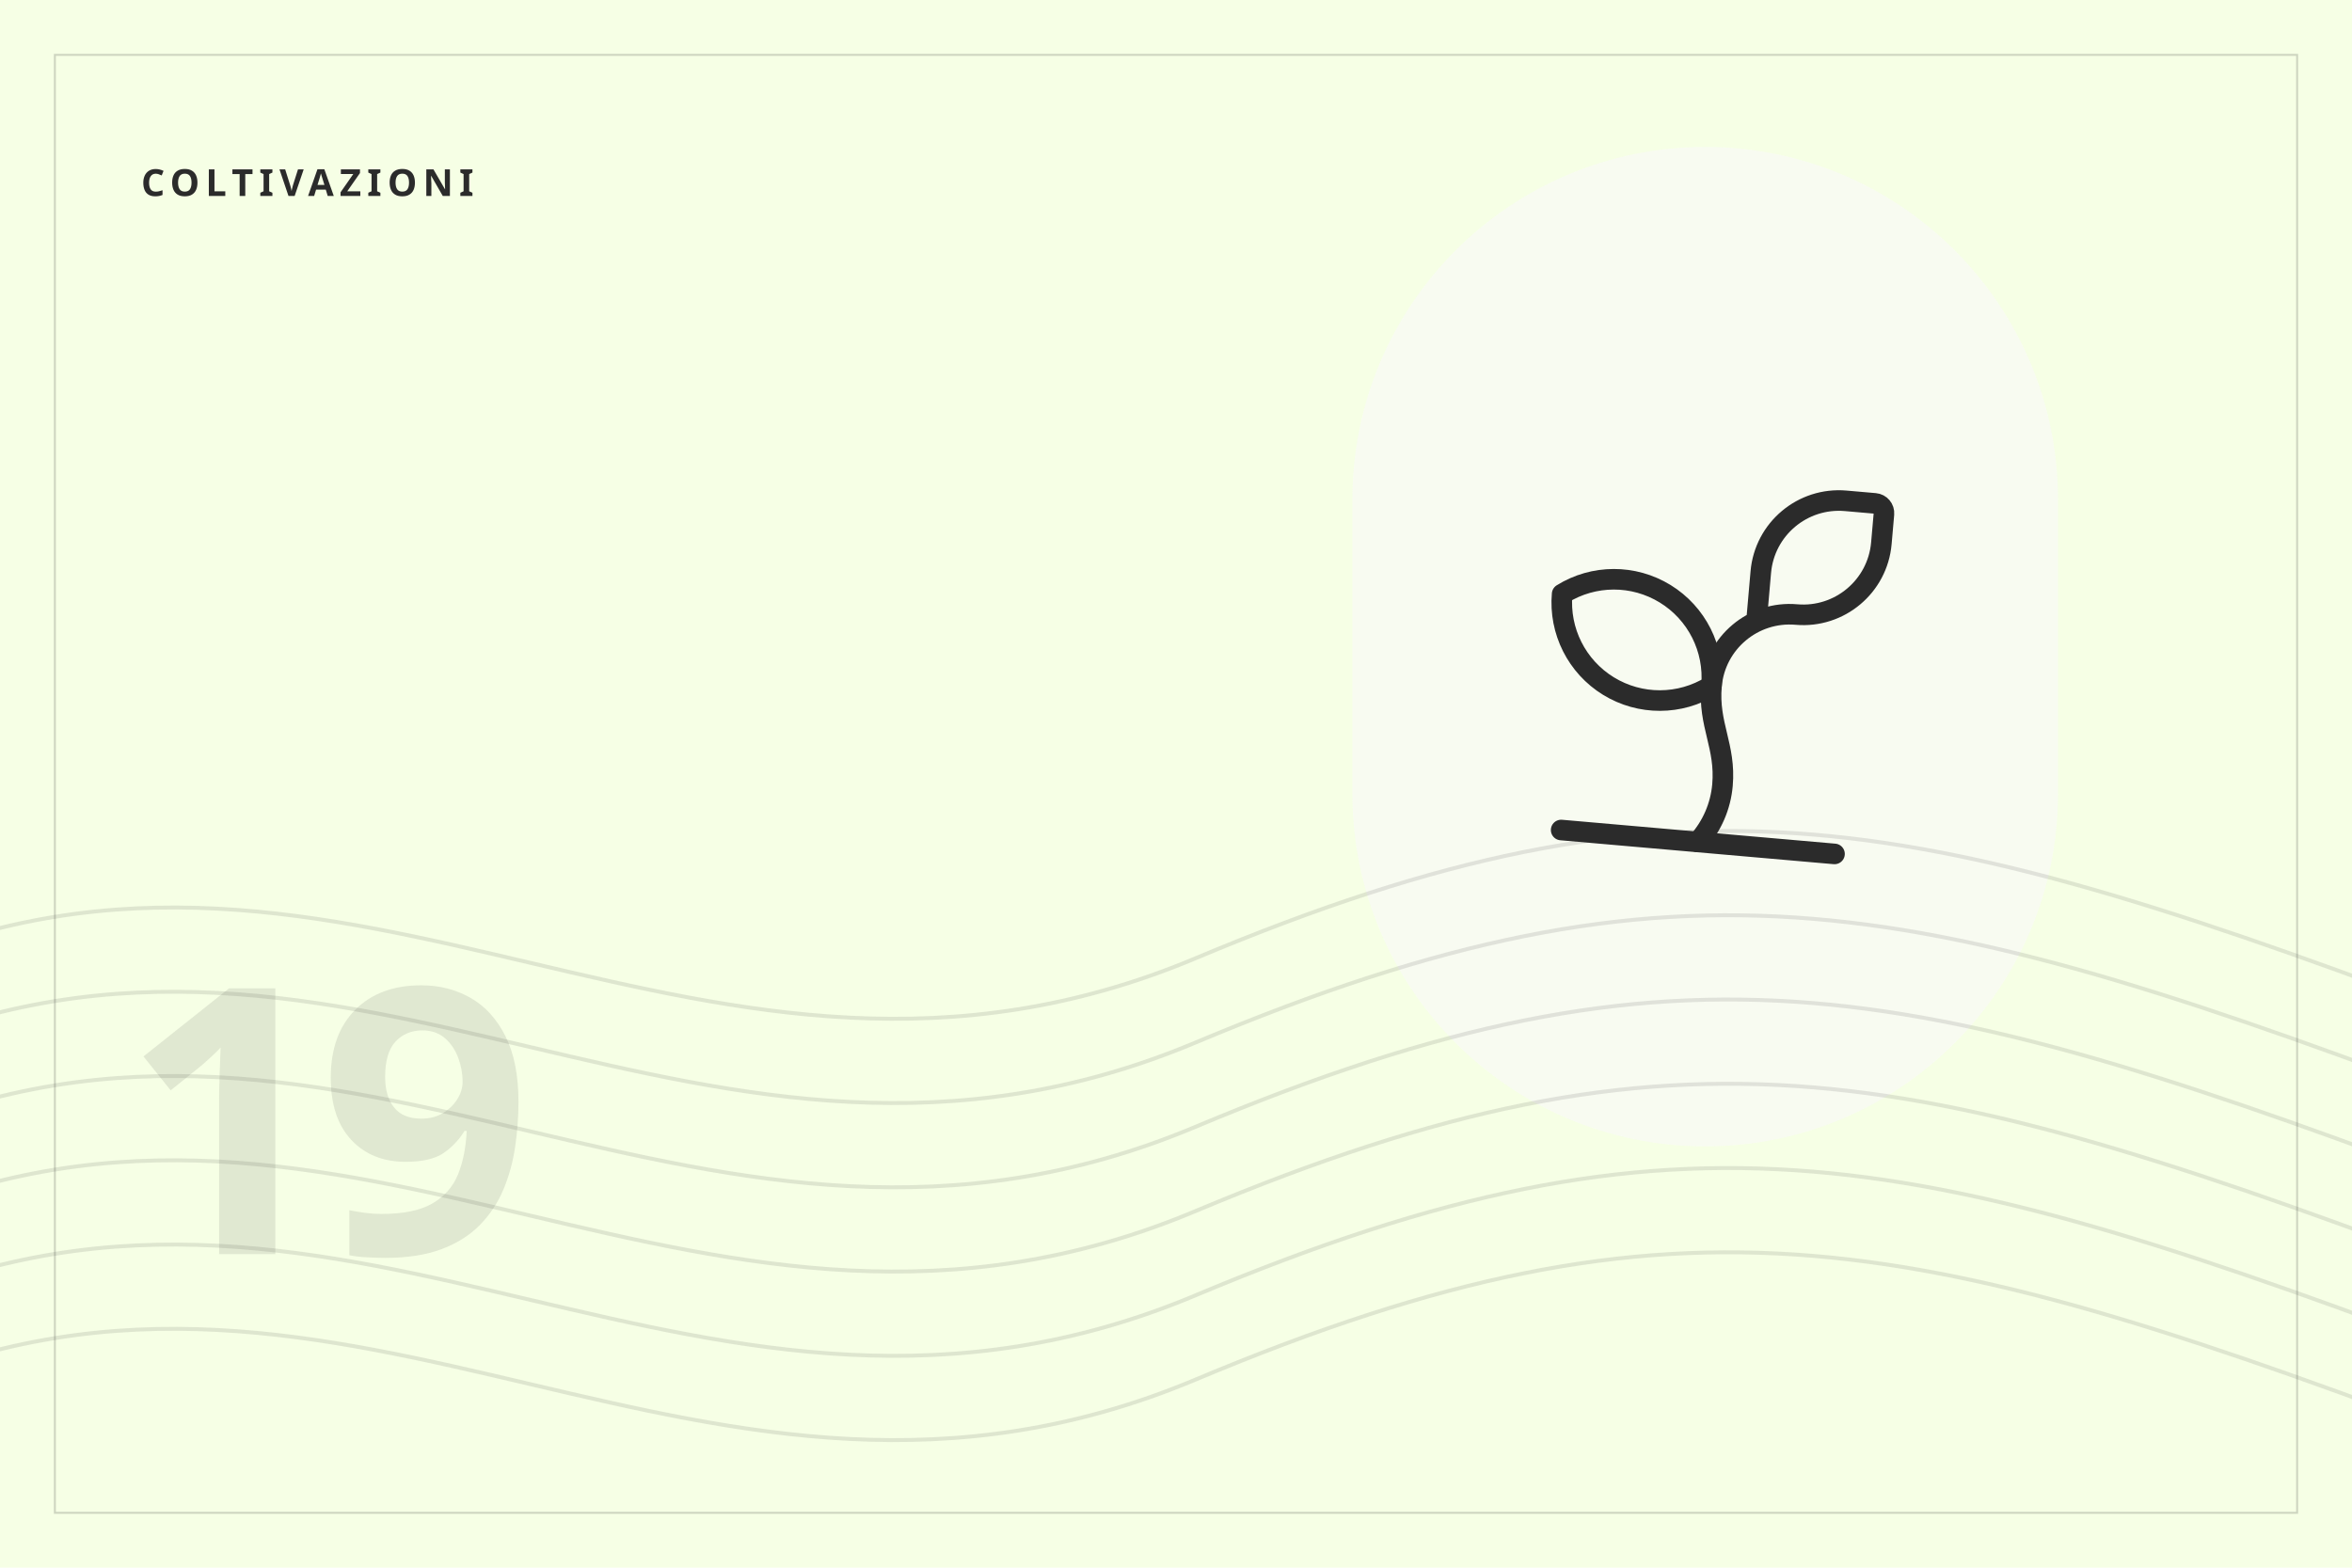
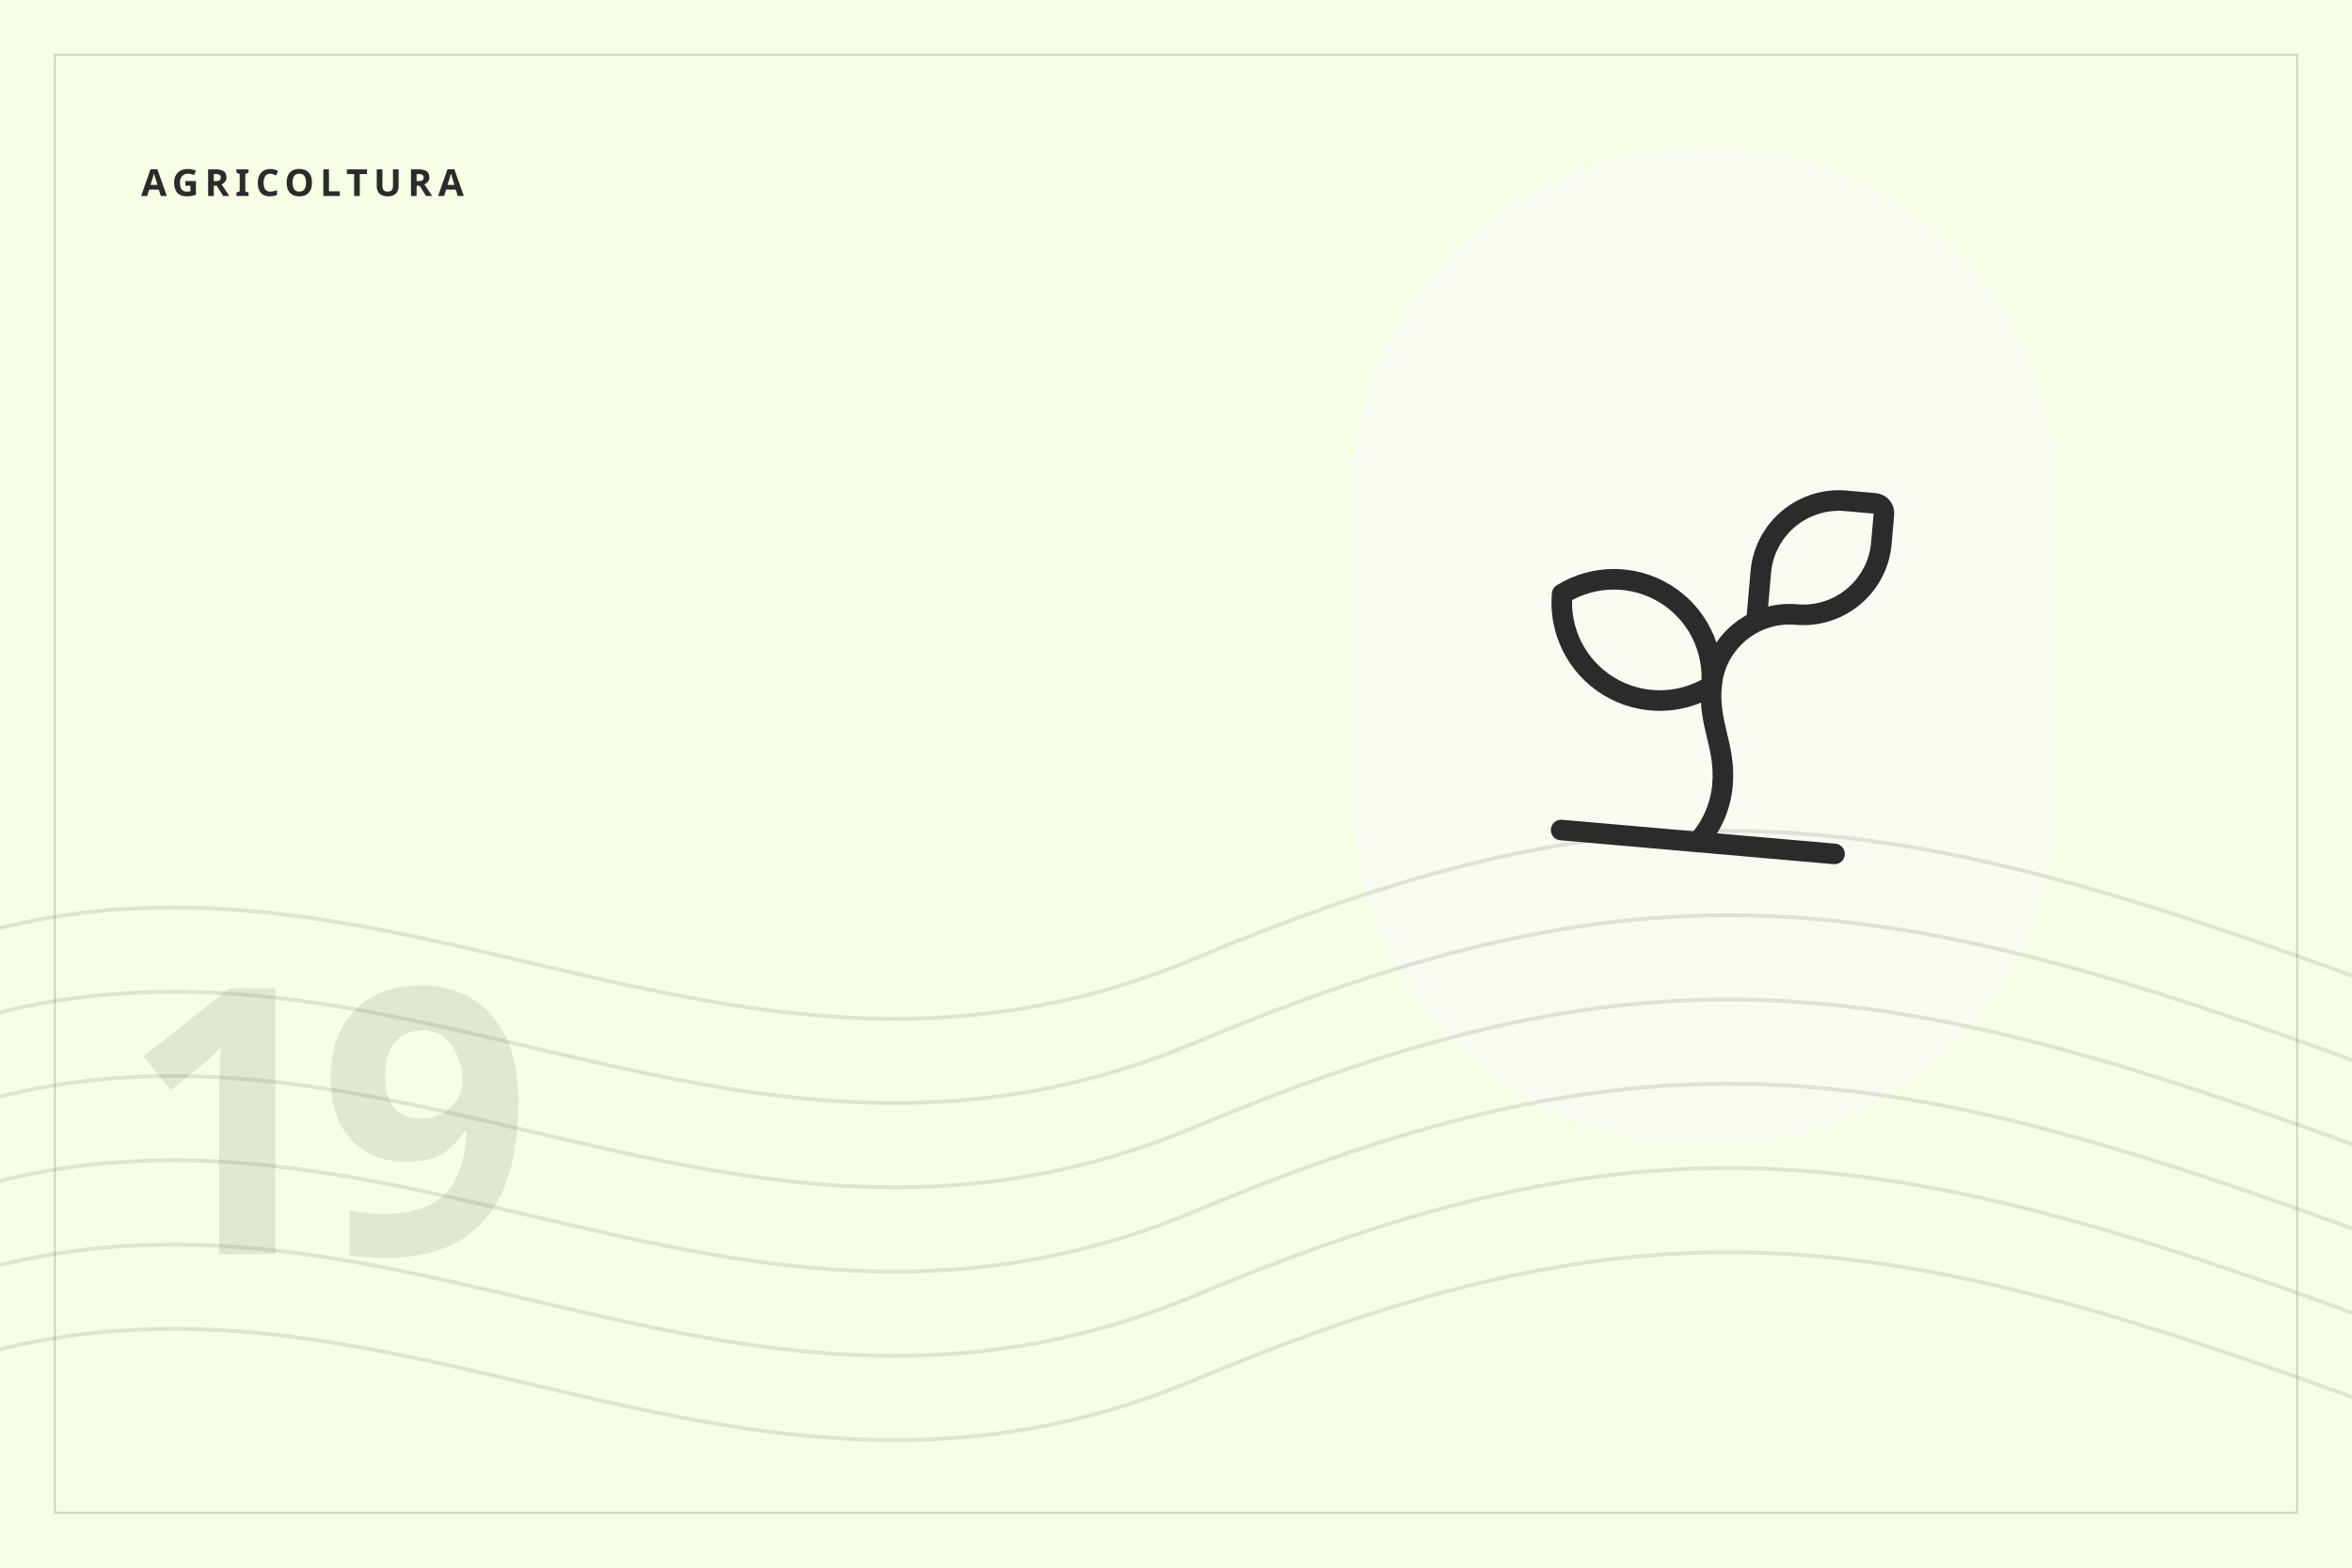
<svg xmlns="http://www.w3.org/2000/svg" width="1200" height="800" viewBox="0 0 1200 800" role="img" aria-labelledby="title desc">
  <rect width="1200" height="800" fill="#f6ffe5" />
  <rect x="690" y="75" width="360" height="510" rx="180" fill="#f9f9f9" opacity=".62" />
  <g fill="none" stroke="#2b2b2b" stroke-width="2" opacity=".12">
    <path d="M-60 494 C180 389,360 594,610 489 S980 414,1270 524" />
    <path d="M-60 537 C180 432,360 637,610 532 S980 457,1270 567" />
    <path d="M-60 580 C180 475,360 680,610 575 S980 500,1270 610" />
    <path d="M-60 623 C180 518,360 723,610 618 S980 543,1270 653" />
    <path d="M-60 666 C180 561,360 766,610 661 S980 586,1270 696" />
    <path d="M-60 709 C180 604,360 809,610 704 S980 629,1270 739" />
  </g>
-   <text x="72" y="100" fill="#2b2b2b" font-family="Noto Sans, sans-serif" font-size="19" font-weight="700" letter-spacing="3">COLTIVAZIONI</text>
+   <text x="72" y="100" fill="#2b2b2b" font-family="Noto Sans, sans-serif" font-size="19" font-weight="700" letter-spacing="3">AGRICOLTURA</text>
  <text x="62" y="640" fill="#2b2b2b" opacity=".11" font-family="Noto Sans, sans-serif" font-size="190" font-weight="700" letter-spacing="-8">19</text>
  <g transform="translate(765 210) rotate(5) scale(10)" fill="none" stroke="#2b2b2b" stroke-width="1.05" stroke-linecap="round" stroke-linejoin="round">
    <path d="M14 9.536V7a4 4 0 0 1 4-4h1.5a.5.5 0 0 1 .5.5V5a4 4 0 0 1-4 4 4 4 0 0 0-4 4c0 2 1 3 1 5a5 5 0 0 1-1 3" />
    <path d="M4 9a5 5 0 0 1 8 4 5 5 0 0 1-8-4" />
    <path d="M5 21h14" />
  </g>
  <rect x="28" y="28" width="1144" height="744" fill="none" stroke="#2b2b2b" opacity=".2" />
</svg>
